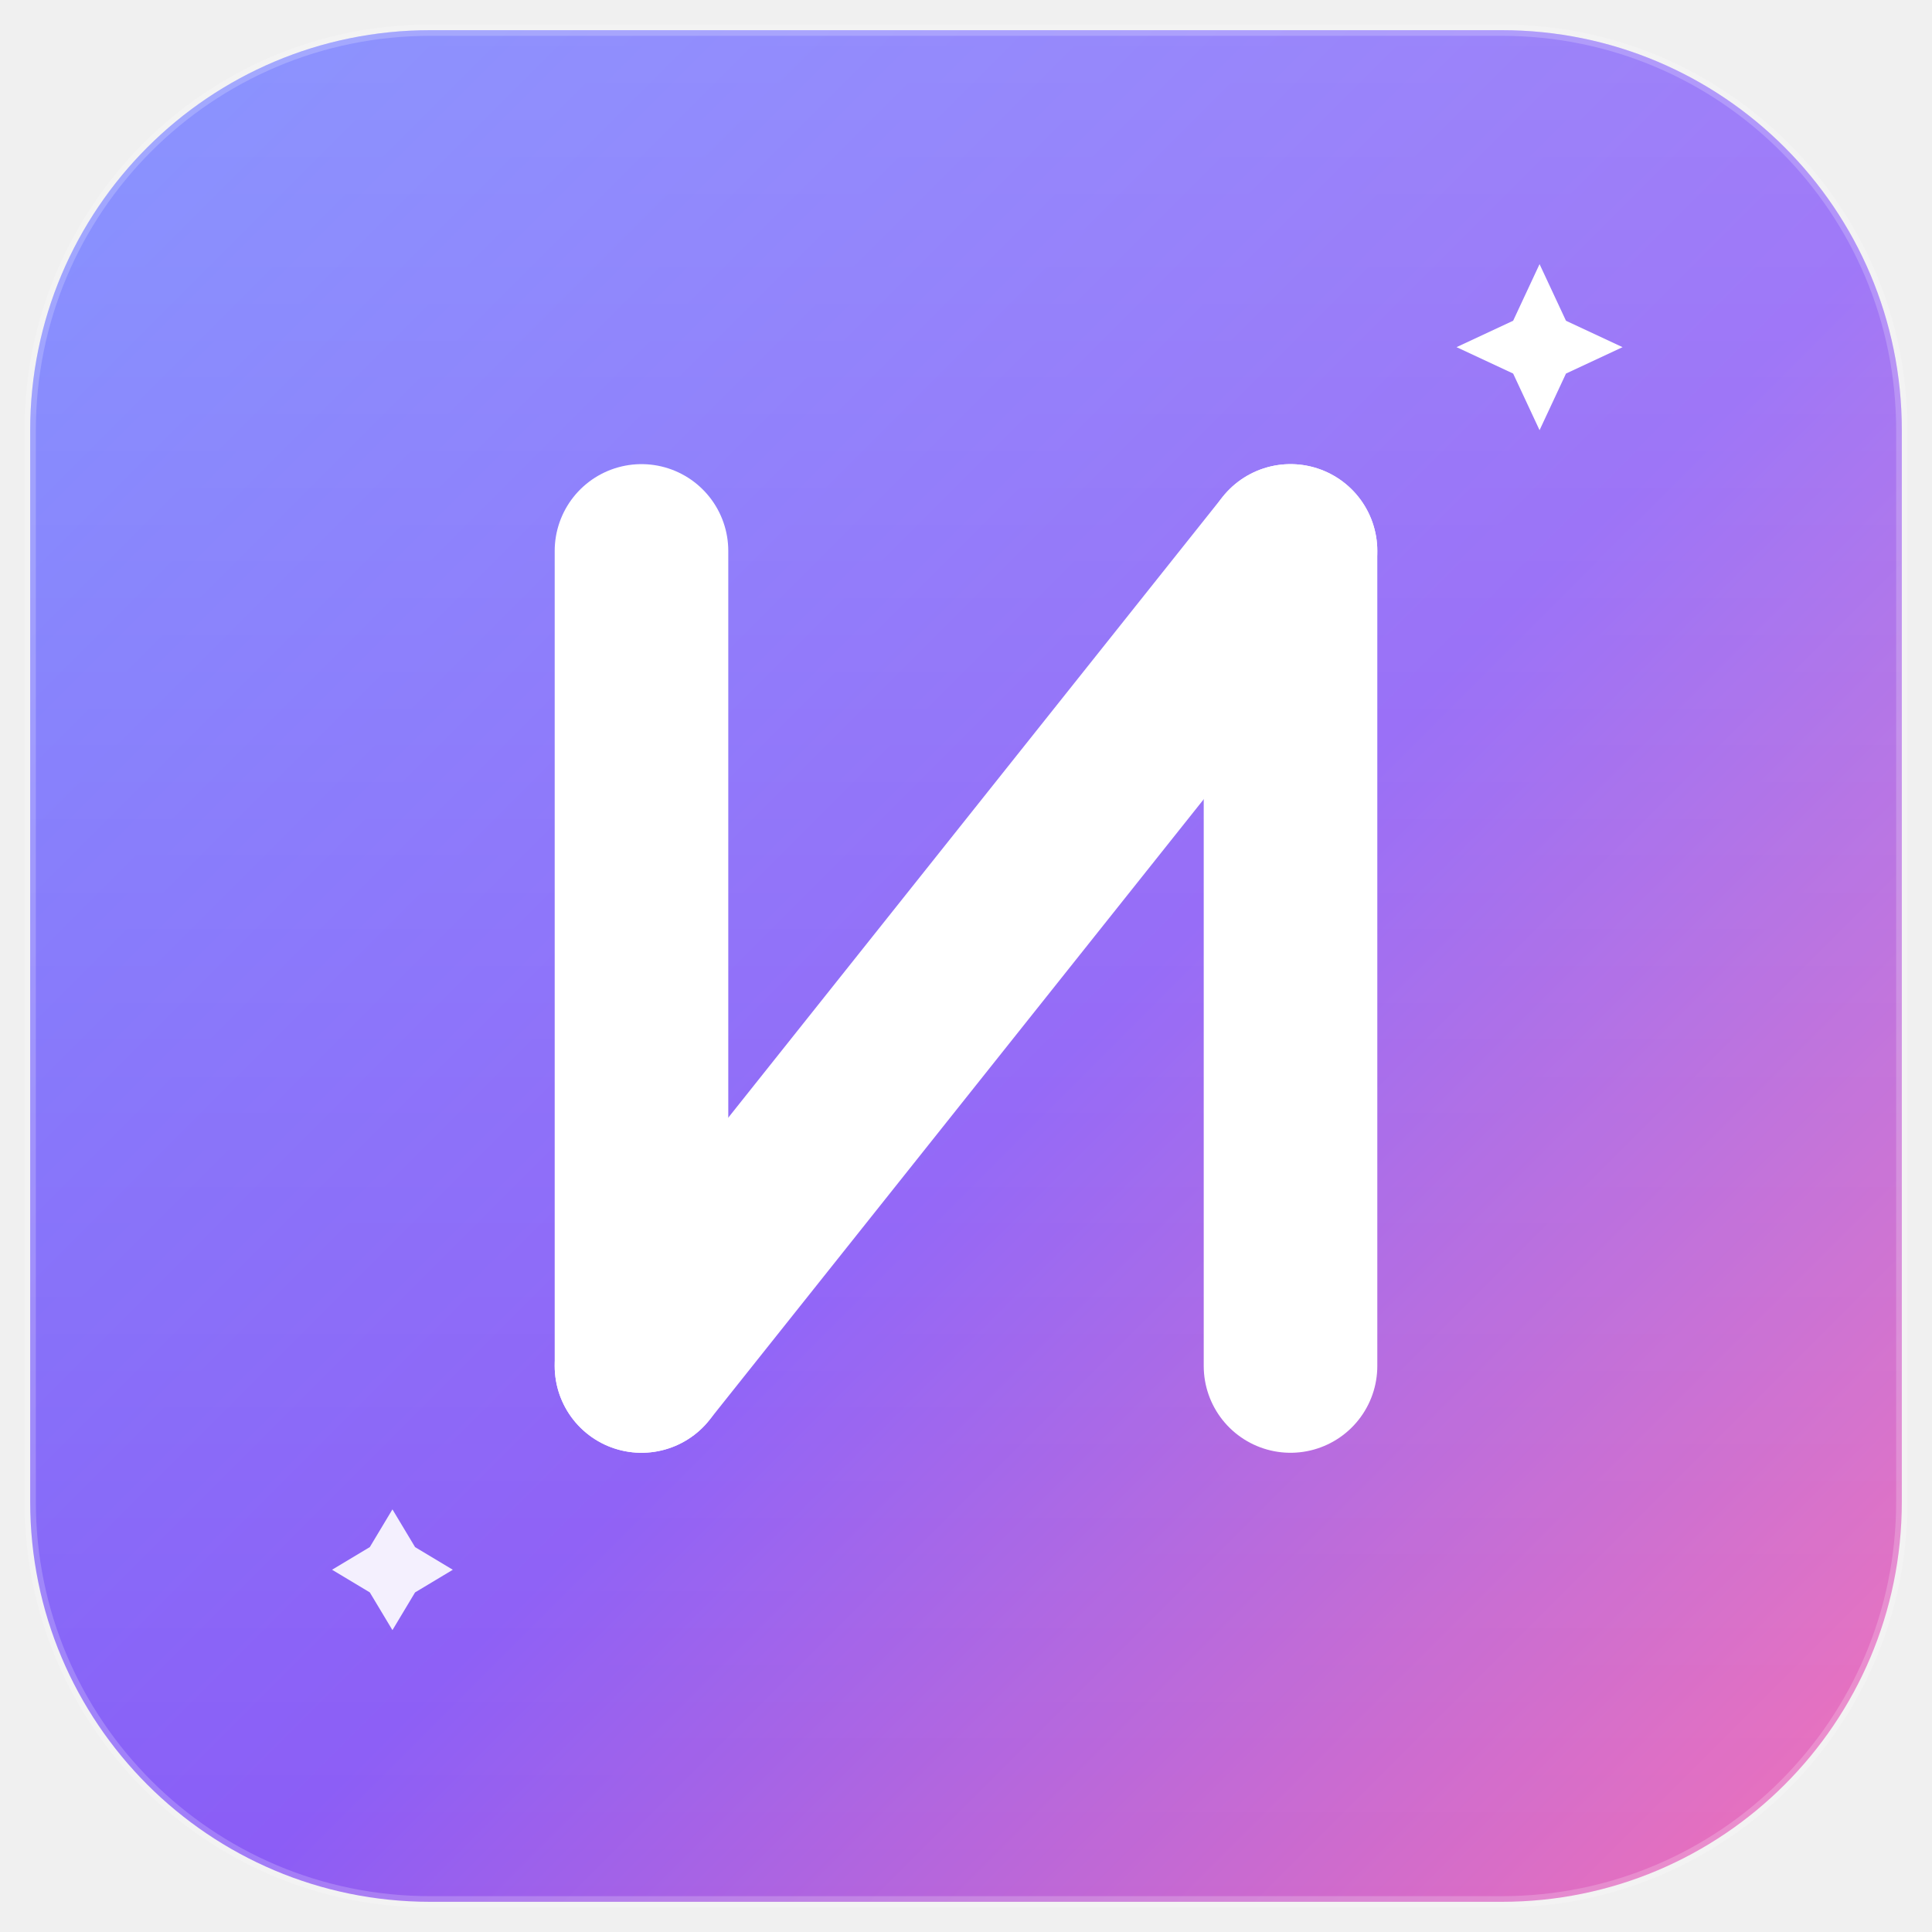
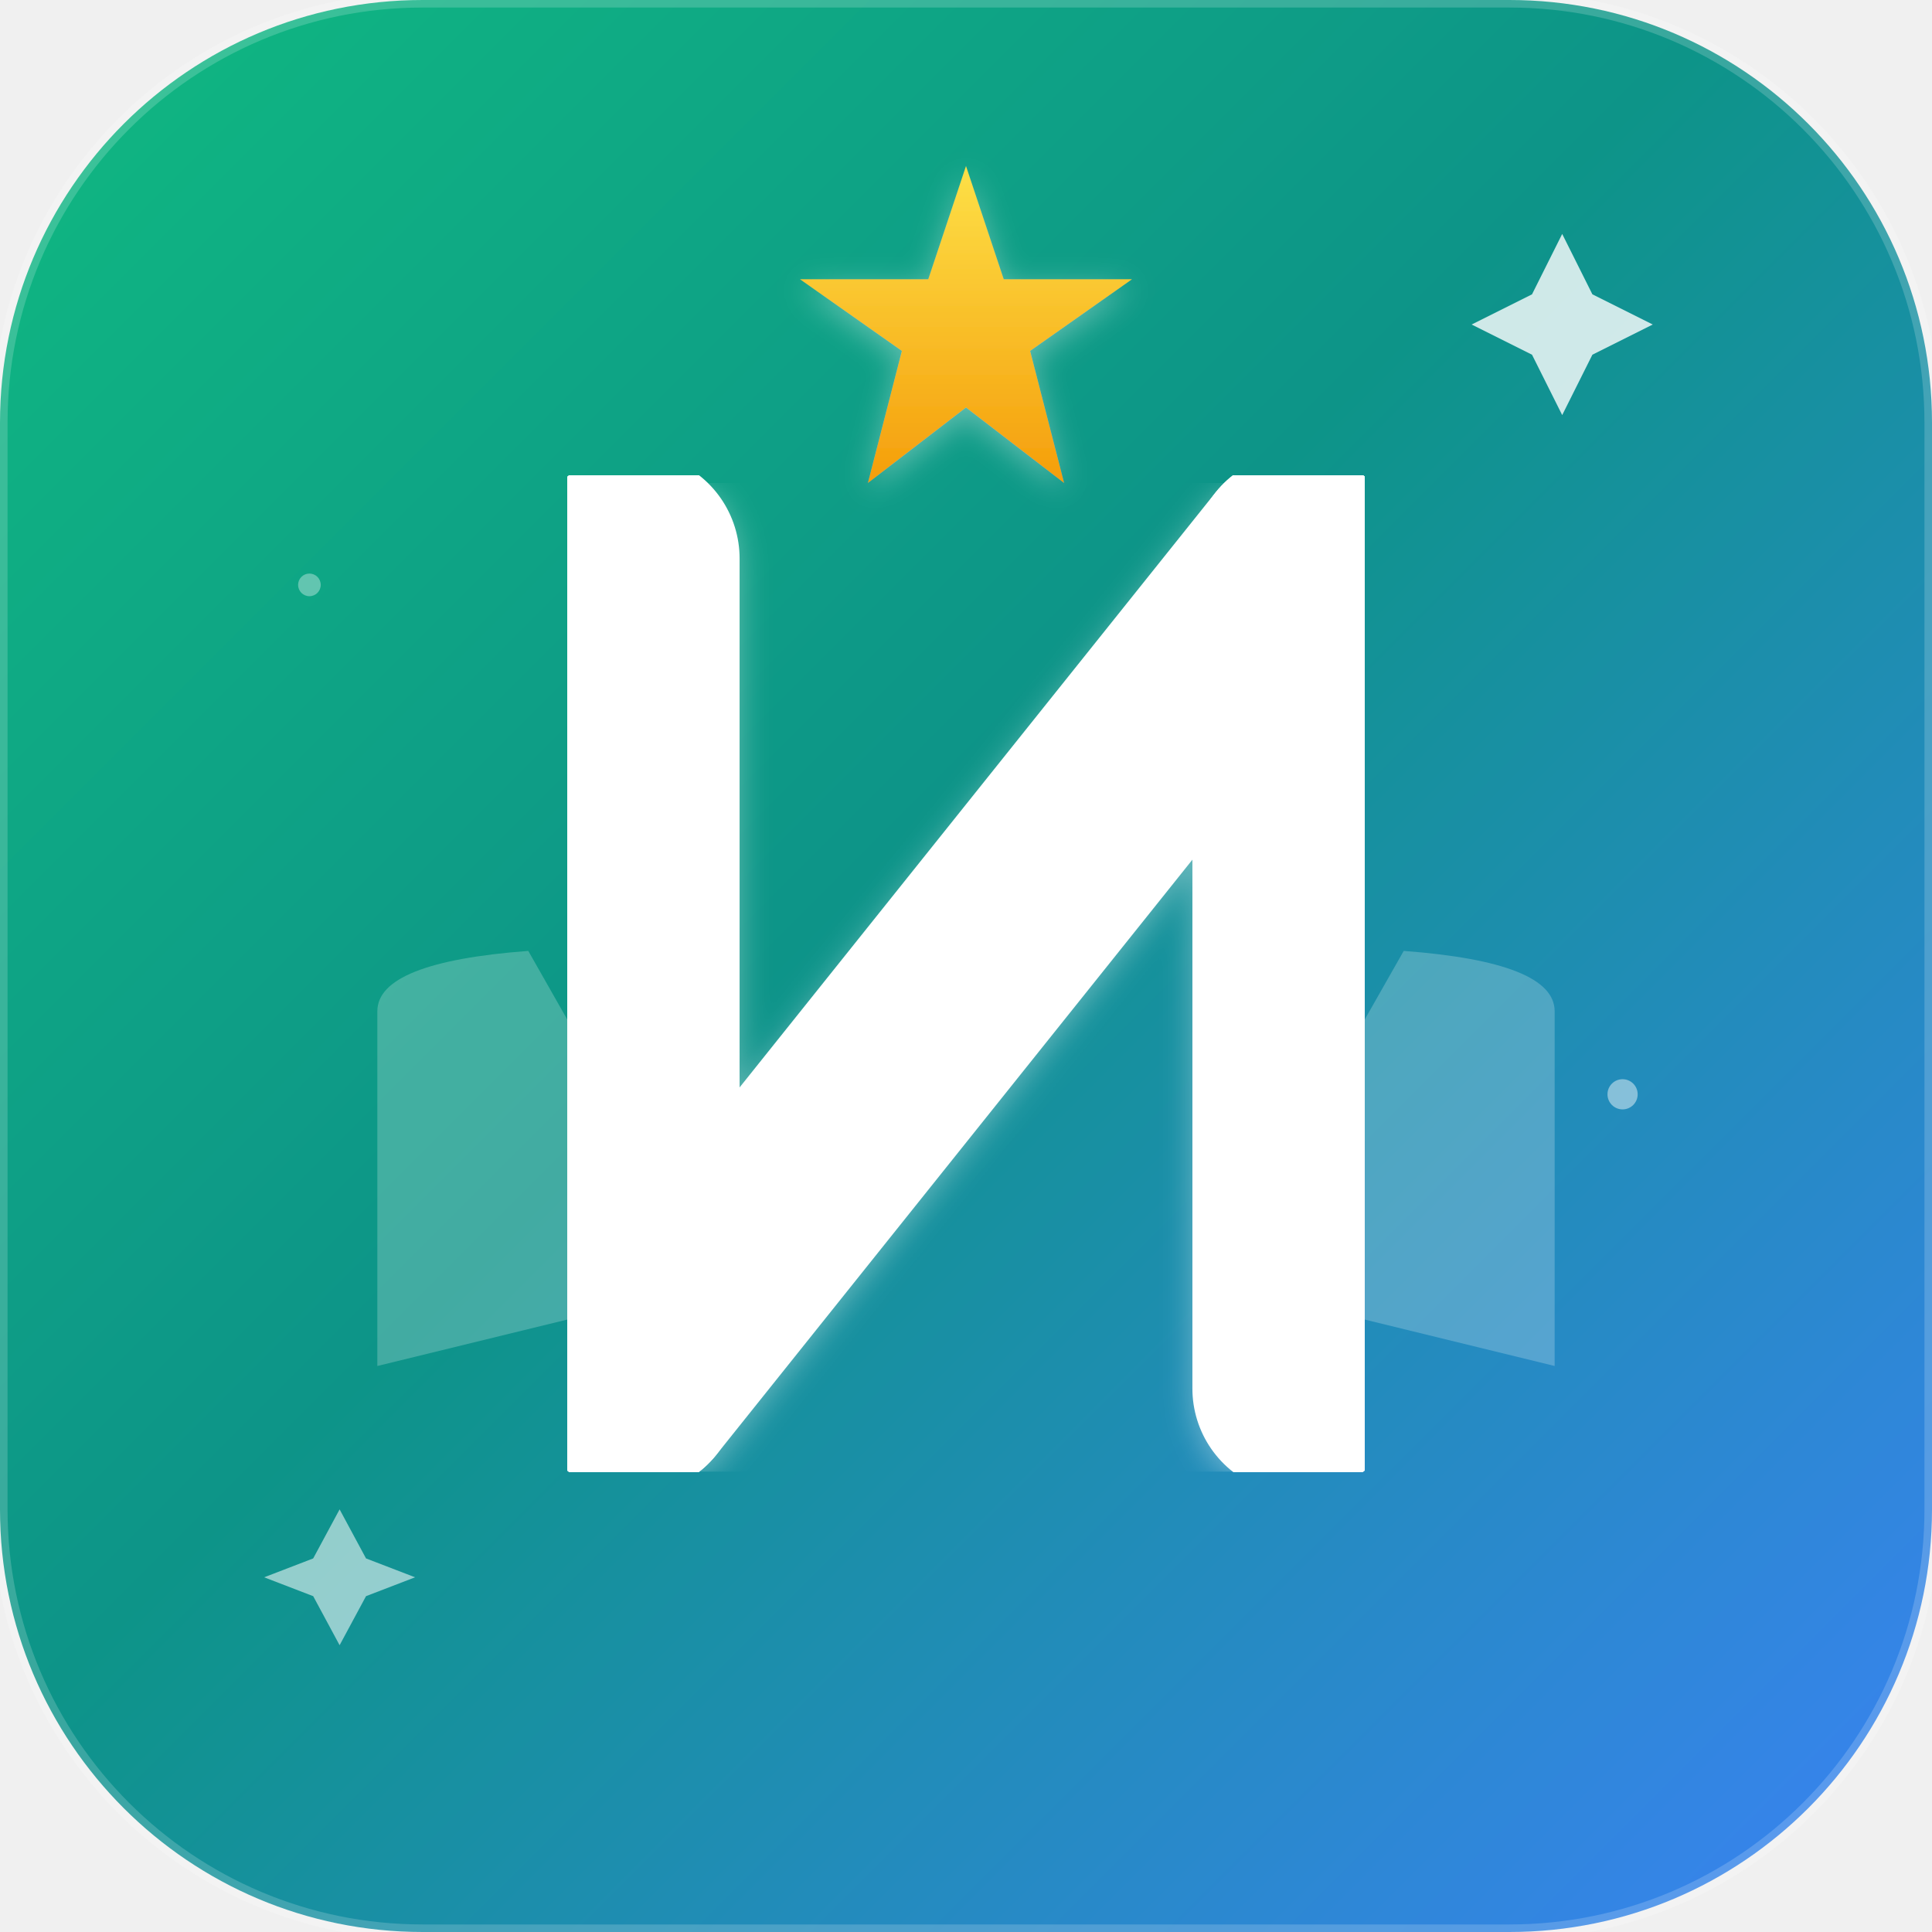
- <svg xmlns="http://www.w3.org/2000/svg" width="512" height="512" viewBox="0 0 512 512">
+ <svg xmlns="http://www.w3.org/2000/svg" viewBox="0 0 512 512">
  <defs>
-     <linearGradient id="nb" x1="0" y1="0" x2="1" y2="1">
-       <stop offset="0" stop-color="#6c7cff" />
-       <stop offset=".55" stop-color="#8b5cf6" />
-       <stop offset="1" stop-color="#f472b6" />
+     <linearGradient id="bg" x1="0" y1="0" x2="512" y2="512" gradientUnits="userSpaceOnUse">
+       <stop offset="0%" stop-color="#10b981" />
+       <stop offset="45%" stop-color="#0d9488" />
+       <stop offset="100%" stop-color="#3b82f6" />
    </linearGradient>
-     <linearGradient id="glow" x1="0" y1="0" x2="0" y2="1">
-       <stop offset="0" stop-color="#ffffff" stop-opacity=".20" />
-       <stop offset="1" stop-color="#ffffff" stop-opacity="0" />
+     <linearGradient id="star" x1="0" y1="0" x2="0" y2="1">
+       <stop offset="0%" stop-color="#fde047" />
+       <stop offset="100%" stop-color="#f59e0b" />
    </linearGradient>
+     <filter id="glow">
+       <feDropShadow dx="0" dy="2" stdDeviation="4" flood-color="#fff" flood-opacity="0.35" />
+     </filter>
  </defs>
-   <rect x="8" y="8" width="496" height="496" rx="106" fill="url(#nb)" />
-   <rect x="8" y="8" width="496" height="496" rx="106" fill="url(#glow)" />
-   <rect x="8" y="8" width="496" height="496" rx="106" fill="none" stroke="#ffffff" stroke-opacity=".20" stroke-width="3" />
-   <g fill="none" stroke="#ffffff" stroke-width="46" stroke-linecap="round" stroke-linejoin="round">
-     <path d="M170 146 V362" />
-     <path d="M342 146 V362" />
-     <path d="M170 362 L342 146" />
+   <rect width="512" height="512" rx="112" fill="url(#bg)" />
+   <rect width="512" height="512" rx="112" fill="none" stroke="#fff" stroke-opacity="0.18" stroke-width="4" />
+   <g opacity="0.22" fill="#fff">
+     <path d="M100,268 Q100,255 140,252 L190,340 L100,362 Z" />
+     <path d="M412,268 Q412,255 372,252 L322,340 L412,362 Z" />
  </g>
-   <path fill="#ffffff" d="M408 70 L415 85 L430 92 L415 99 L408 114 L401 99 L386 92 L401 85 Z" />
-   <path fill="#ffffff" opacity=".9" d="M104 400 L110 410 L120 416 L110 422 L104 432 L98 422 L88 416 L98 410 Z" />
+   <g fill="none" stroke="#fff" stroke-width="56" stroke-linecap="round" stroke-linejoin="round" filter="url(#glow)">
+     <path d="M168 148 V368" />
+     <path d="M344 148 V368" />
+     <path d="M168 368 L344 148" />
+   </g>
+   <g transform="translate(256,88)">
+     <polygon points="0,-44 10,-14 44,-14 17,5 26,40 0,20 -26,40 -17,5 -44,-14 -10,-14" fill="url(#star)" filter="url(#glow)" />
+   </g>
+   <path fill="#fff" opacity="0.8" d="M414,62 L422,78 L438,86 L422,94 L414,110 L406,94 L390,86 L406,78Z" />
+   <path fill="#fff" opacity="0.55" d="M90,400 L97,413 L110,418 L97,423 L90,436 L83,423 L70,418 L83,413Z" />
+   <circle cx="430" cy="290" r="4" fill="#fff" opacity="0.45" />
+   <circle cx="82" cy="155" r="3" fill="#fff" opacity="0.35" />
</svg>
